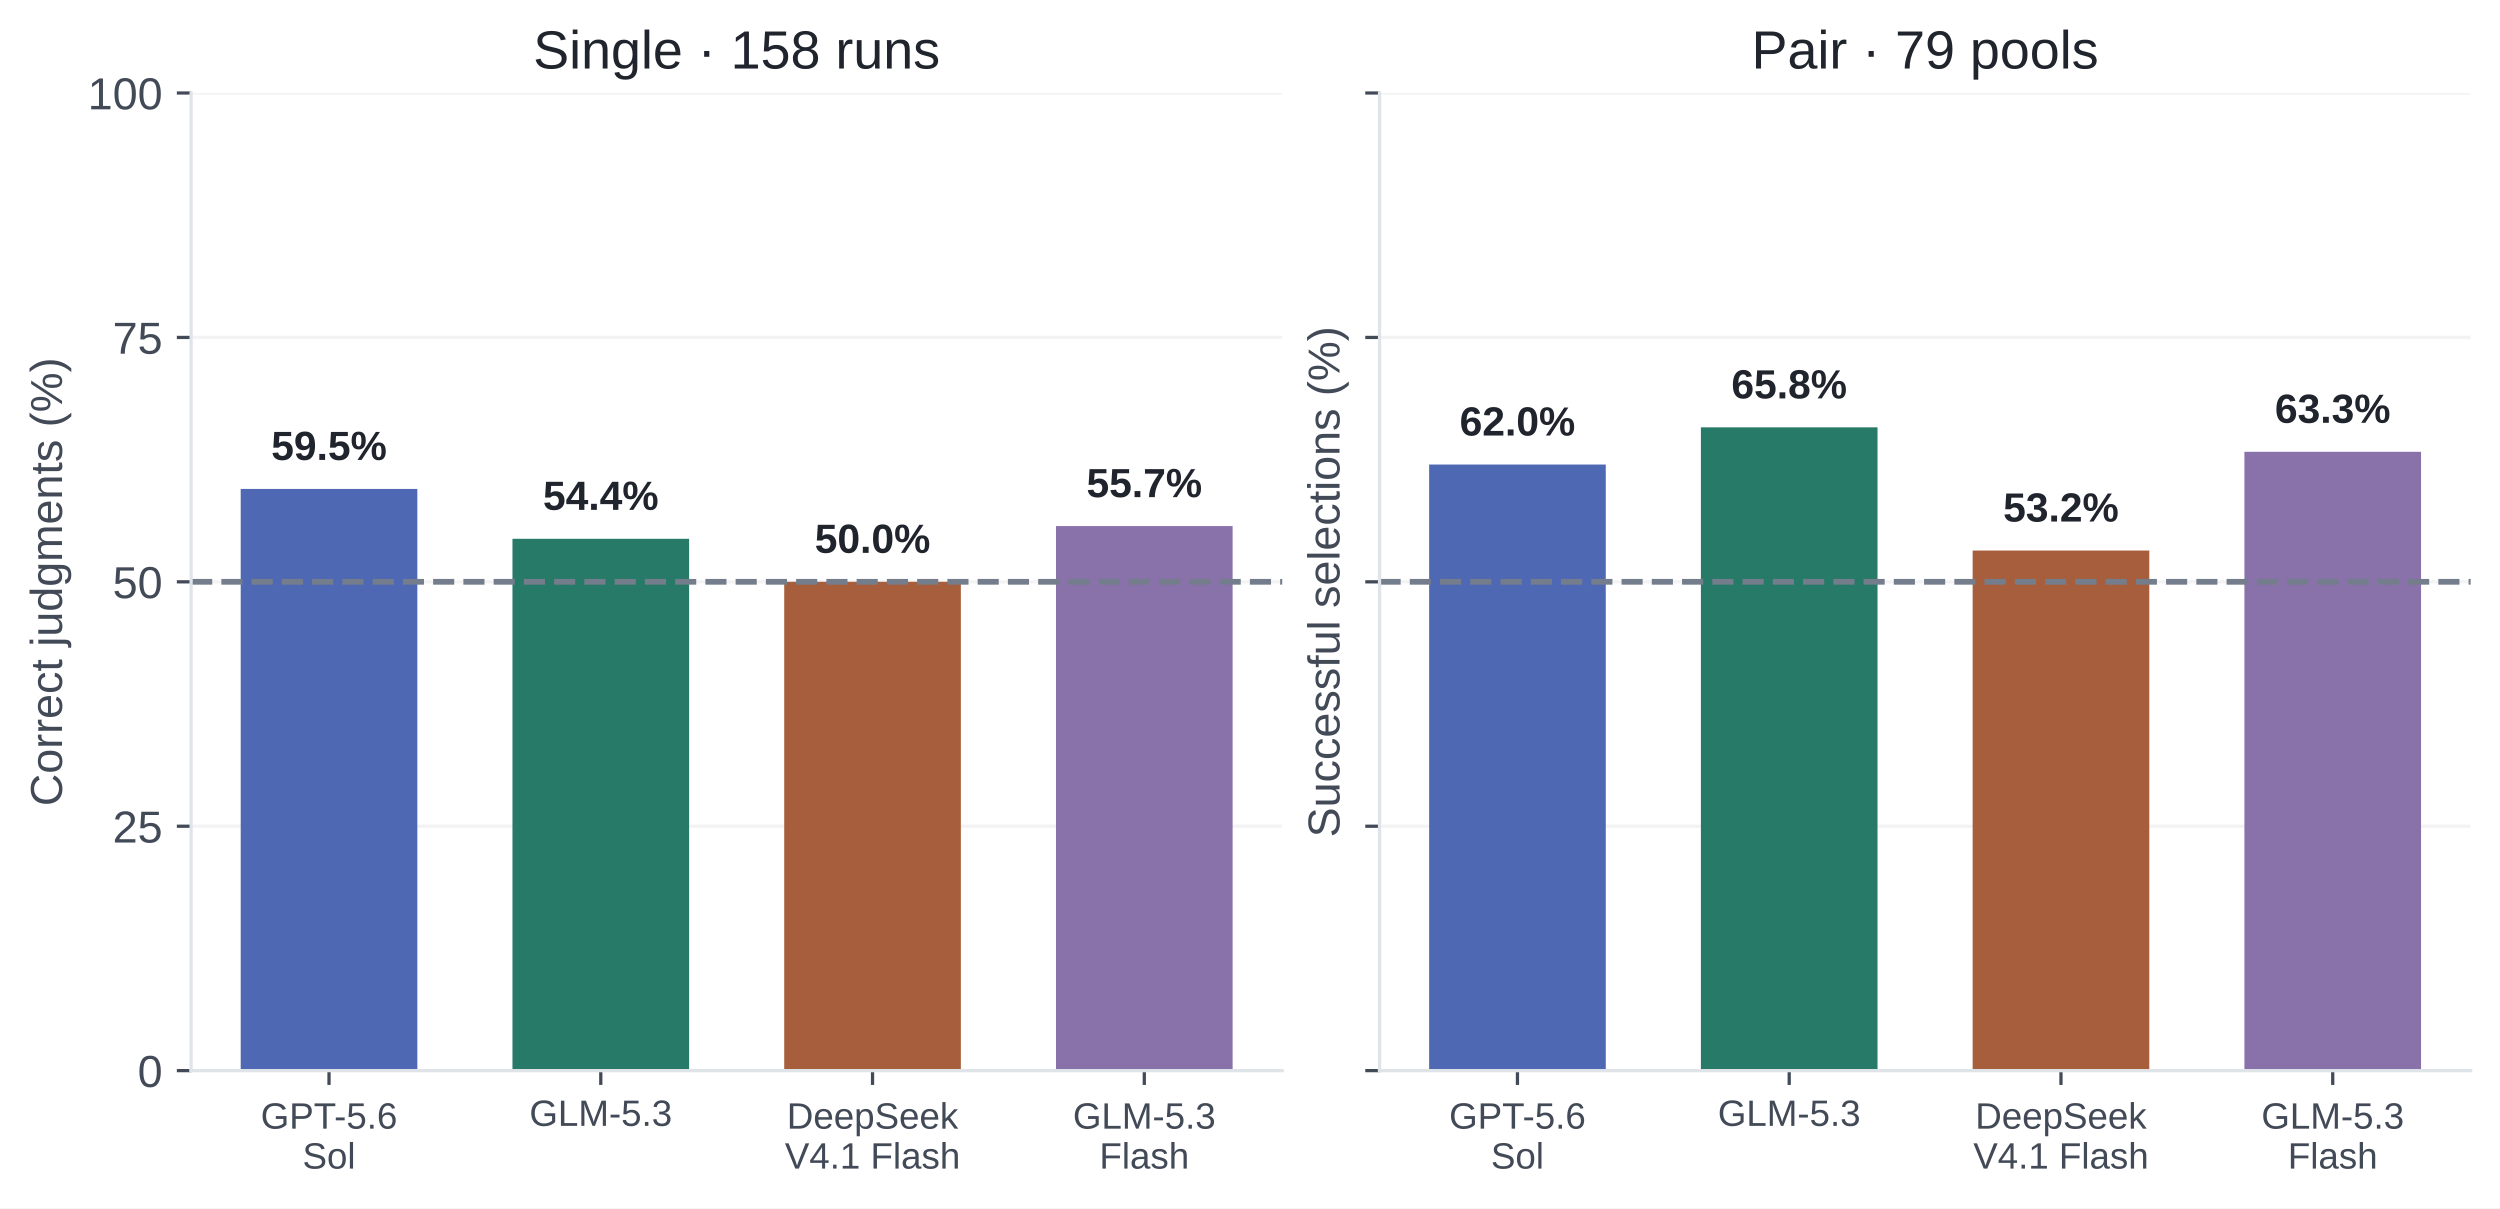
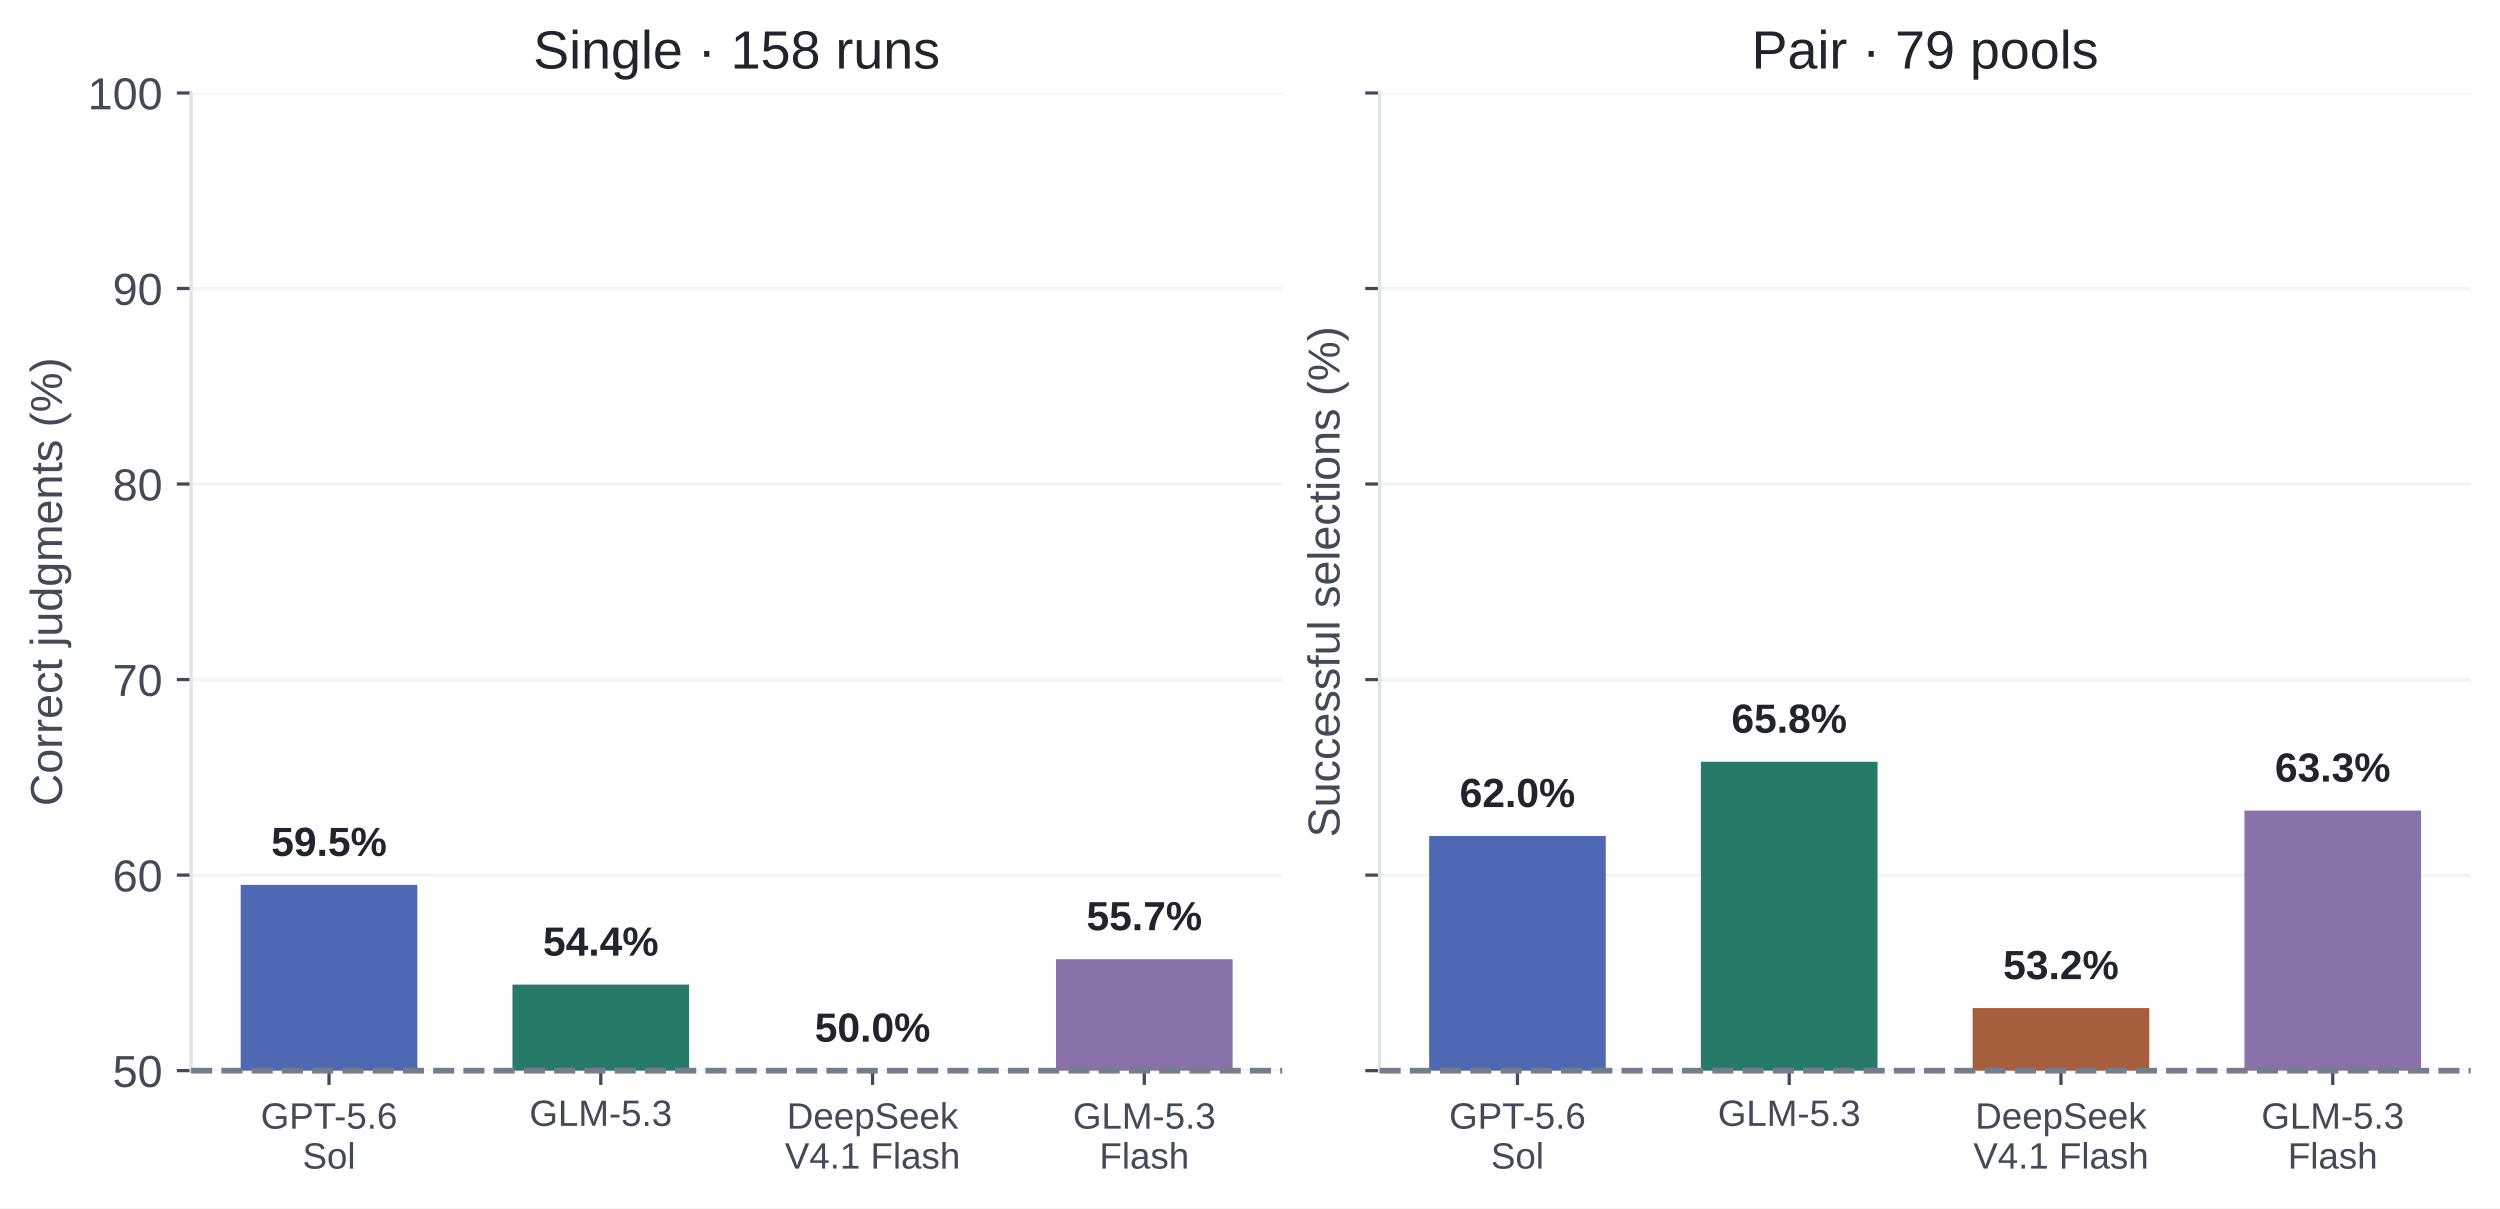
<svg xmlns="http://www.w3.org/2000/svg" xmlns:xlink="http://www.w3.org/1999/xlink" width="613.2pt" height="296.4pt" viewBox="0 0 613.2 296.4" version="1.1">
  <defs>
    <style type="text/css">*{stroke-linejoin: round; stroke-linecap: butt}</style>
  </defs>
  <g id="figure_1">
    <g id="patch_1">
      <path d="M 0 296.4  L 613.2 296.4  L 613.2 0  L 0 0  z " style="fill: #ffffff" />
    </g>
    <g id="axes_1">
      <g id="patch_2">
        <path d="M 46.875 262.609  L 314.501 262.609  L 314.501 22.81  L 46.875 22.81  z " style="fill: #ffffff" />
      </g>
      <g id="matplotlib.axis_1">
        <g id="xtick_1">
          <g id="line2d_1">
            <defs>
              <path id="mf9fdc10a8d" d="M 0 0  L 0 3.5  " style="stroke: #434a57; stroke-width: 0.8" />
            </defs>
            <g>
              <use xlink:href="#mf9fdc10a8d" x="80.703" y="262.609" style="fill: #434a57; stroke: #434a57; stroke-width: 0.8" />
            </g>
          </g>
          <g id="text_1">
            <text style="font-size: 9px; font-family: 'Arial', 'DejaVu Sans', sans-serif; fill: #434a57" transform="translate(63.94737 276.8355)">GPT-5.6</text>
            <text style="font-size: 9px; font-family: 'Arial', 'DejaVu Sans', sans-serif; fill: #434a57" transform="translate(74.19893 286.6309)">Sol</text>
          </g>
        </g>
        <g id="xtick_2">
          <g id="line2d_2">
            <g>
              <use xlink:href="#mf9fdc10a8d" x="147.36" y="262.609" style="fill: #434a57; stroke: #434a57; stroke-width: 0.8" />
            </g>
          </g>
          <g id="text_2">
            <text style="font-size: 9px; font-family: 'Arial', 'DejaVu Sans', sans-serif; text-anchor: middle; fill: #434a57" x="147.36" y="276.161" transform="rotate(-0 147.3596 276.1609)">GLM-5.3</text>
          </g>
        </g>
        <g id="xtick_3">
          <g id="line2d_3">
            <g>
              <use xlink:href="#mf9fdc10a8d" x="214.016" y="262.609" style="fill: #434a57; stroke: #434a57; stroke-width: 0.8" />
            </g>
          </g>
          <g id="text_3">
            <text style="font-size: 9px; font-family: 'Arial', 'DejaVu Sans', sans-serif; fill: #434a57" transform="translate(193.0027 276.8355)">DeepSeek</text>
            <text style="font-size: 9px; font-family: 'Arial', 'DejaVu Sans', sans-serif; fill: #434a57" transform="translate(192.5063 286.6309)">V4.1 Flash</text>
          </g>
        </g>
        <g id="xtick_4">
          <g id="line2d_4">
            <g>
              <use xlink:href="#mf9fdc10a8d" x="280.673" y="262.609" style="fill: #434a57; stroke: #434a57; stroke-width: 0.8" />
            </g>
          </g>
          <g id="text_4">
            <text style="font-size: 9px; font-family: 'Arial', 'DejaVu Sans', sans-serif; fill: #434a57" transform="translate(263.1687 276.8355)">GLM-5.3</text>
            <text style="font-size: 9px; font-family: 'Arial', 'DejaVu Sans', sans-serif; fill: #434a57" transform="translate(269.6698 286.6309)">Flash</text>
          </g>
        </g>
      </g>
      <g id="matplotlib.axis_2">
        <g id="ytick_1">
          <g id="line2d_5">
-             <path d="M 46.875 262.609  L 314.501 262.609  " clip-path="url(#p5401c1e7b5)" style="fill: none; stroke: #b0b0b0; stroke-opacity: 0.15; stroke-width: 0.8; stroke-linecap: square" />
+             <path d="M 46.875 262.609  L 314.501 262.609  " clip-path="url(#p85a650e692)" style="fill: none; stroke: #b0b0b0; stroke-opacity: 0.15; stroke-width: 0.8; stroke-linecap: square" />
          </g>
          <g id="line2d_6">
            <defs>
              <path id="md40062f3c9" d="M 0 0  L -3.5 0  " style="stroke: #434a57; stroke-width: 0.8" />
            </defs>
            <g>
              <use xlink:href="#md40062f3c9" x="46.875" y="262.609" style="fill: #434a57; stroke: #434a57; stroke-width: 0.8" />
            </g>
          </g>
          <g id="text_5">
-             <text style="font-size: 11px; font-family: 'Arial', 'DejaVu Sans', sans-serif; text-anchor: end; fill: #434a57" x="39.875" y="266.613" transform="rotate(-0 39.87455 266.6128)">0</text>
+             <text style="font-size: 11px; font-family: 'Arial', 'DejaVu Sans', sans-serif; text-anchor: end; fill: #434a57" x="39.875" y="266.613" transform="rotate(-0 39.87455 266.6128)">50</text>
          </g>
        </g>
        <g id="ytick_2">
          <g id="line2d_7">
-             <path d="M 46.875 202.659  L 314.501 202.659  " clip-path="url(#p5401c1e7b5)" style="fill: none; stroke: #b0b0b0; stroke-opacity: 0.15; stroke-width: 0.8; stroke-linecap: square" />
+             <path d="M 46.875 214.649  L 314.501 214.649  " clip-path="url(#p85a650e692)" style="fill: none; stroke: #b0b0b0; stroke-opacity: 0.15; stroke-width: 0.8; stroke-linecap: square" />
          </g>
          <g id="line2d_8">
            <g>
-               <use xlink:href="#md40062f3c9" x="46.875" y="202.659" style="fill: #434a57; stroke: #434a57; stroke-width: 0.8" />
+               <use xlink:href="#md40062f3c9" x="46.875" y="214.649" style="fill: #434a57; stroke: #434a57; stroke-width: 0.8" />
            </g>
          </g>
          <g id="text_6">
-             <text style="font-size: 11px; font-family: 'Arial', 'DejaVu Sans', sans-serif; text-anchor: end; fill: #434a57" x="39.875" y="206.663" transform="rotate(-0 39.87455 206.6632)">25</text>
+             <text style="font-size: 11px; font-family: 'Arial', 'DejaVu Sans', sans-serif; text-anchor: end; fill: #434a57" x="39.875" y="218.653" transform="rotate(-0 39.87455 218.6531)">60</text>
          </g>
        </g>
        <g id="ytick_3">
          <g id="line2d_9">
-             <path d="M 46.875 142.709  L 314.501 142.709  " clip-path="url(#p5401c1e7b5)" style="fill: none; stroke: #b0b0b0; stroke-opacity: 0.15; stroke-width: 0.8; stroke-linecap: square" />
+             <path d="M 46.875 166.689  L 314.501 166.689  " clip-path="url(#p85a650e692)" style="fill: none; stroke: #b0b0b0; stroke-opacity: 0.15; stroke-width: 0.8; stroke-linecap: square" />
          </g>
          <g id="line2d_10">
            <g>
-               <use xlink:href="#md40062f3c9" x="46.875" y="142.709" style="fill: #434a57; stroke: #434a57; stroke-width: 0.8" />
+               <use xlink:href="#md40062f3c9" x="46.875" y="166.689" style="fill: #434a57; stroke: #434a57; stroke-width: 0.8" />
            </g>
          </g>
          <g id="text_7">
-             <text style="font-size: 11px; font-family: 'Arial', 'DejaVu Sans', sans-serif; text-anchor: end; fill: #434a57" x="39.875" y="146.713" transform="rotate(-0 39.87455 146.7135)">50</text>
+             <text style="font-size: 11px; font-family: 'Arial', 'DejaVu Sans', sans-serif; text-anchor: end; fill: #434a57" x="39.875" y="170.693" transform="rotate(-0 39.87455 170.6934)">70</text>
          </g>
        </g>
        <g id="ytick_4">
          <g id="line2d_11">
-             <path d="M 46.875 82.76  L 314.501 82.76  " clip-path="url(#p5401c1e7b5)" style="fill: none; stroke: #b0b0b0; stroke-opacity: 0.15; stroke-width: 0.8; stroke-linecap: square" />
+             <path d="M 46.875 118.729  L 314.501 118.729  " clip-path="url(#p85a650e692)" style="fill: none; stroke: #b0b0b0; stroke-opacity: 0.15; stroke-width: 0.8; stroke-linecap: square" />
          </g>
          <g id="line2d_12">
            <g>
-               <use xlink:href="#md40062f3c9" x="46.875" y="82.76" style="fill: #434a57; stroke: #434a57; stroke-width: 0.8" />
+               <use xlink:href="#md40062f3c9" x="46.875" y="118.729" style="fill: #434a57; stroke: #434a57; stroke-width: 0.8" />
            </g>
          </g>
          <g id="text_8">
-             <text style="font-size: 11px; font-family: 'Arial', 'DejaVu Sans', sans-serif; text-anchor: end; fill: #434a57" x="39.875" y="86.764" transform="rotate(-0 39.87455 86.7638)">75</text>
+             <text style="font-size: 11px; font-family: 'Arial', 'DejaVu Sans', sans-serif; text-anchor: end; fill: #434a57" x="39.875" y="122.734" transform="rotate(-0 39.87455 122.7336)">80</text>
          </g>
        </g>
        <g id="ytick_5">
          <g id="line2d_13">
-             <path d="M 46.875 22.81  L 314.501 22.81  " clip-path="url(#p5401c1e7b5)" style="fill: none; stroke: #b0b0b0; stroke-opacity: 0.15; stroke-width: 0.8; stroke-linecap: square" />
+             <path d="M 46.875 70.77  L 314.501 70.77  " clip-path="url(#p85a650e692)" style="fill: none; stroke: #b0b0b0; stroke-opacity: 0.15; stroke-width: 0.8; stroke-linecap: square" />
          </g>
          <g id="line2d_14">
            <g>
+               <use xlink:href="#md40062f3c9" x="46.875" y="70.77" style="fill: #434a57; stroke: #434a57; stroke-width: 0.8" />
+             </g>
+           </g>
+           <g id="text_9">
+             <text style="font-size: 11px; font-family: 'Arial', 'DejaVu Sans', sans-serif; text-anchor: end; fill: #434a57" x="39.875" y="74.774" transform="rotate(-0 39.87455 74.77386)">90</text>
+           </g>
+         </g>
+         <g id="ytick_6">
+           <g id="line2d_15">
+             <path d="M 46.875 22.81  L 314.501 22.81  " clip-path="url(#p85a650e692)" style="fill: none; stroke: #b0b0b0; stroke-opacity: 0.15; stroke-width: 0.8; stroke-linecap: square" />
+           </g>
+           <g id="line2d_16">
+             <g>
              <use xlink:href="#md40062f3c9" x="46.875" y="22.81" style="fill: #434a57; stroke: #434a57; stroke-width: 0.8" />
            </g>
          </g>
-           <g id="text_9">
+           <g id="text_10">
            <text style="font-size: 11px; font-family: 'Arial', 'DejaVu Sans', sans-serif; text-anchor: end; fill: #434a57" x="39.875" y="26.814" transform="rotate(-0 39.87455 26.81411)">100</text>
          </g>
        </g>
-         <g id="text_10">
+         <g id="text_11">
          <text style="font-size: 11px; font-family: 'Arial', 'DejaVu Sans', sans-serif; text-anchor: middle; fill: #434a57" x="15.208" y="142.709" transform="rotate(-90 15.2083 142.7093)">Correct judgments (%)</text>
        </g>
      </g>
      <g id="patch_3">
-         <path d="M 59.039 262.609  L 102.366 262.609  L 102.366 119.928  L 59.039 119.928  z " clip-path="url(#p5401c1e7b5)" style="fill: #4f68b3" />
+         <path d="M 59.039 502.407  L 102.366 502.407  L 102.366 217.047  L 59.039 217.047  z " clip-path="url(#p85a650e692)" style="fill: #4f68b3" />
      </g>
      <g id="patch_4">
-         <path d="M 125.696 262.609  L 169.023 262.609  L 169.023 132.158  L 125.696 132.158  z " clip-path="url(#p5401c1e7b5)" style="fill: #287a68" />
+         <path d="M 125.696 502.407  L 169.023 502.407  L 169.023 241.506  L 125.696 241.506  z " clip-path="url(#p85a650e692)" style="fill: #287a68" />
      </g>
      <g id="patch_5">
-         <path d="M 192.353 262.609  L 235.68 262.609  L 235.68 142.709  L 192.353 142.709  z " clip-path="url(#p5401c1e7b5)" style="fill: #a75e3c" />
+         <path d="M 192.353 502.407  L 235.68 502.407  L 235.68 262.609  L 192.353 262.609  z " clip-path="url(#p85a650e692)" style="fill: #a75e3c" />
      </g>
      <g id="patch_6">
-         <path d="M 259.01 262.609  L 302.336 262.609  L 302.336 129.041  L 259.01 129.041  z " clip-path="url(#p5401c1e7b5)" style="fill: #8971aa" />
-       </g>
-       <g id="line2d_15">
-         <path d="M 46.875 142.709  L 314.501 142.709  " clip-path="url(#p5401c1e7b5)" style="fill: none; stroke-dasharray: 5.18,2.24; stroke-dashoffset: 0; stroke: #747d8b; stroke-width: 1.4" />
+         <path d="M 259.01 502.407  L 302.336 502.407  L 302.336 235.272  L 259.01 235.272  z " clip-path="url(#p85a650e692)" style="fill: #8971aa" />
      </g>
      <g id="patch_7">
        <path d="M 46.875 262.609  L 46.875 22.81  " style="fill: none; stroke: #dfe4e9; stroke-width: 0.8; stroke-linejoin: miter; stroke-linecap: square" />
      </g>
-       <g id="patch_8">
-         <path d="M 46.875 262.609  L 314.501 262.609  " style="fill: none; stroke: #dfe4e9; stroke-width: 0.8; stroke-linejoin: miter; stroke-linecap: square" />
-       </g>
-       <g id="text_11">
+       <g id="text_12">
+         <g id="patch_8">
+           <path d="M 66.226 212.347  L 95.179 212.347  L 95.179 202.362  L 66.226 202.362  z " style="fill: #ffffff" />
+         </g>
+         <text style="font-weight: 700; font-size: 10px; font-family: 'Arial', 'DejaVu Sans', sans-serif; text-anchor: middle; fill: #20242d" x="80.703" y="209.942" transform="rotate(-0 80.70284 209.9424)">59.5%</text>
+       </g>
+       <g id="text_13">
        <g id="patch_9">
-           <path d="M 66.226 115.228  L 95.179 115.228  L 95.179 105.244  L 66.226 105.244  z " style="fill: #ffffff" />
-         </g>
-         <text style="font-weight: 700; font-size: 10px; font-family: 'Arial', 'DejaVu Sans', sans-serif; text-anchor: middle; fill: #20242d" x="80.703" y="112.824" transform="rotate(-0 80.70284 112.824)">59.5%</text>
-       </g>
-       <g id="text_12">
+           <path d="M 132.883 236.806  L 161.836 236.806  L 161.836 226.822  L 132.883 226.822  z " style="fill: #ffffff" />
+         </g>
+         <text style="font-weight: 700; font-size: 10px; font-family: 'Arial', 'DejaVu Sans', sans-serif; text-anchor: middle; fill: #20242d" x="147.36" y="234.402" transform="rotate(-0 147.3596 234.4019)">54.4%</text>
+       </g>
+       <g id="text_14">
        <g id="patch_10">
-           <path d="M 132.883 127.458  L 161.836 127.458  L 161.836 117.473  L 132.883 117.473  z " style="fill: #ffffff" />
-         </g>
-         <text style="font-weight: 700; font-size: 10px; font-family: 'Arial', 'DejaVu Sans', sans-serif; text-anchor: middle; fill: #20242d" x="147.36" y="125.054" transform="rotate(-0 147.3596 125.0537)">54.4%</text>
-       </g>
-       <g id="text_13">
+           <path d="M 199.54 257.909  L 228.493 257.909  L 228.493 247.924  L 199.54 247.924  z " style="fill: #ffffff" />
+         </g>
+         <text style="font-weight: 700; font-size: 10px; font-family: 'Arial', 'DejaVu Sans', sans-serif; text-anchor: middle; fill: #20242d" x="214.016" y="255.504" transform="rotate(-0 214.0163 255.5042)">50.0%</text>
+       </g>
+       <g id="text_15">
        <g id="patch_11">
-           <path d="M 199.54 138.009  L 228.493 138.009  L 228.493 128.025  L 199.54 128.025  z " style="fill: #ffffff" />
-         </g>
-         <text style="font-weight: 700; font-size: 10px; font-family: 'Arial', 'DejaVu Sans', sans-serif; text-anchor: middle; fill: #20242d" x="214.016" y="135.605" transform="rotate(-0 214.0163 135.6048)">50.0%</text>
-       </g>
-       <g id="text_14">
-         <g id="patch_12">
-           <path d="M 266.196 124.341  L 295.15 124.341  L 295.15 114.356  L 266.196 114.356  z " style="fill: #ffffff" />
-         </g>
-         <text style="font-weight: 700; font-size: 10px; font-family: 'Arial', 'DejaVu Sans', sans-serif; text-anchor: middle; fill: #20242d" x="280.673" y="121.936" transform="rotate(-0 280.673 121.9363)">55.7%</text>
-       </g>
-       <g id="text_15">
+           <path d="M 266.196 230.572  L 295.15 230.572  L 295.15 220.587  L 266.196 220.587  z " style="fill: #ffffff" />
+         </g>
+         <text style="font-weight: 700; font-size: 10px; font-family: 'Arial', 'DejaVu Sans', sans-serif; text-anchor: middle; fill: #20242d" x="280.673" y="228.167" transform="rotate(-0 280.673 228.1672)">55.7%</text>
+       </g>
+       <g id="text_16">
        <text style="font-size: 13.2px; font-family: 'Arial', 'DejaVu Sans', sans-serif; text-anchor: middle; fill: #20242d" x="180.688" y="16.81" transform="rotate(-0 180.6879 16.80996)">Single · 158 runs</text>
+       </g>
+       <g id="line2d_17">
+         <path d="M 46.875 262.609  L 314.501 262.609  " style="fill: none; stroke-dasharray: 5.18,2.24; stroke-dashoffset: 0; stroke: #747d8b; stroke-width: 1.4" />
      </g>
    </g>
    <g id="axes_2">
-       <g id="patch_13">
+       <g id="patch_12">
        <path d="M 338.373 262.609  L 606 262.609  L 606 22.81  L 338.373 22.81  z " style="fill: #ffffff" />
      </g>
      <g id="matplotlib.axis_3">
        <g id="xtick_5">
-           <g id="line2d_16">
+           <g id="line2d_18">
            <g>
              <use xlink:href="#mf9fdc10a8d" x="372.201" y="262.609" style="fill: #434a57; stroke: #434a57; stroke-width: 0.8" />
            </g>
          </g>
-           <g id="text_16">
+           <g id="text_17">
            <text style="font-size: 9px; font-family: 'Arial', 'DejaVu Sans', sans-serif; fill: #434a57" transform="translate(355.4456 276.8355)">GPT-5.6</text>
            <text style="font-size: 9px; font-family: 'Arial', 'DejaVu Sans', sans-serif; fill: #434a57" transform="translate(365.6971 286.6309)">Sol</text>
          </g>
        </g>
        <g id="xtick_6">
-           <g id="line2d_17">
+           <g id="line2d_19">
            <g>
              <use xlink:href="#mf9fdc10a8d" x="438.858" y="262.609" style="fill: #434a57; stroke: #434a57; stroke-width: 0.8" />
            </g>
          </g>
-           <g id="text_17">
+           <g id="text_18">
            <text style="font-size: 9px; font-family: 'Arial', 'DejaVu Sans', sans-serif; text-anchor: middle; fill: #434a57" x="438.858" y="276.161" transform="rotate(-0 438.8578 276.1609)">GLM-5.3</text>
          </g>
        </g>
        <g id="xtick_7">
-           <g id="line2d_18">
+           <g id="line2d_20">
            <g>
              <use xlink:href="#mf9fdc10a8d" x="505.515" y="262.609" style="fill: #434a57; stroke: #434a57; stroke-width: 0.8" />
            </g>
          </g>
-           <g id="text_18">
+           <g id="text_19">
            <text style="font-size: 9px; font-family: 'Arial', 'DejaVu Sans', sans-serif; fill: #434a57" transform="translate(484.5009 276.8355)">DeepSeek</text>
            <text style="font-size: 9px; font-family: 'Arial', 'DejaVu Sans', sans-serif; fill: #434a57" transform="translate(484.0045 286.6309)">V4.1 Flash</text>
          </g>
        </g>
        <g id="xtick_8">
-           <g id="line2d_19">
+           <g id="line2d_21">
            <g>
              <use xlink:href="#mf9fdc10a8d" x="572.171" y="262.609" style="fill: #434a57; stroke: #434a57; stroke-width: 0.8" />
            </g>
          </g>
-           <g id="text_19">
+           <g id="text_20">
            <text style="font-size: 9px; font-family: 'Arial', 'DejaVu Sans', sans-serif; fill: #434a57" transform="translate(554.6669 276.8355)">GLM-5.3</text>
            <text style="font-size: 9px; font-family: 'Arial', 'DejaVu Sans', sans-serif; fill: #434a57" transform="translate(561.168 286.6309)">Flash</text>
          </g>
        </g>
      </g>
      <g id="matplotlib.axis_4">
-         <g id="ytick_6">
-           <g id="line2d_20">
-             <path d="M 338.373 262.609  L 606 262.609  " clip-path="url(#pb64a651818)" style="fill: none; stroke: #b0b0b0; stroke-opacity: 0.15; stroke-width: 0.8; stroke-linecap: square" />
-           </g>
-           <g id="line2d_21">
-             <g>
-               <use xlink:href="#md40062f3c9" x="338.373" y="262.609" style="fill: #434a57; stroke: #434a57; stroke-width: 0.8" />
-             </g>
-           </g>
-         </g>
        <g id="ytick_7">
          <g id="line2d_22">
-             <path d="M 338.373 202.659  L 606 202.659  " clip-path="url(#pb64a651818)" style="fill: none; stroke: #b0b0b0; stroke-opacity: 0.15; stroke-width: 0.8; stroke-linecap: square" />
+             <path d="M 338.373 262.609  L 606 262.609  " clip-path="url(#pd0cfb07f08)" style="fill: none; stroke: #b0b0b0; stroke-opacity: 0.15; stroke-width: 0.8; stroke-linecap: square" />
          </g>
          <g id="line2d_23">
            <g>
-               <use xlink:href="#md40062f3c9" x="338.373" y="202.659" style="fill: #434a57; stroke: #434a57; stroke-width: 0.8" />
+               <use xlink:href="#md40062f3c9" x="338.373" y="262.609" style="fill: #434a57; stroke: #434a57; stroke-width: 0.8" />
            </g>
          </g>
        </g>
        <g id="ytick_8">
          <g id="line2d_24">
-             <path d="M 338.373 142.709  L 606 142.709  " clip-path="url(#pb64a651818)" style="fill: none; stroke: #b0b0b0; stroke-opacity: 0.15; stroke-width: 0.8; stroke-linecap: square" />
+             <path d="M 338.373 214.649  L 606 214.649  " clip-path="url(#pd0cfb07f08)" style="fill: none; stroke: #b0b0b0; stroke-opacity: 0.15; stroke-width: 0.8; stroke-linecap: square" />
          </g>
          <g id="line2d_25">
            <g>
-               <use xlink:href="#md40062f3c9" x="338.373" y="142.709" style="fill: #434a57; stroke: #434a57; stroke-width: 0.8" />
+               <use xlink:href="#md40062f3c9" x="338.373" y="214.649" style="fill: #434a57; stroke: #434a57; stroke-width: 0.8" />
            </g>
          </g>
        </g>
        <g id="ytick_9">
          <g id="line2d_26">
-             <path d="M 338.373 82.76  L 606 82.76  " clip-path="url(#pb64a651818)" style="fill: none; stroke: #b0b0b0; stroke-opacity: 0.15; stroke-width: 0.8; stroke-linecap: square" />
+             <path d="M 338.373 166.689  L 606 166.689  " clip-path="url(#pd0cfb07f08)" style="fill: none; stroke: #b0b0b0; stroke-opacity: 0.15; stroke-width: 0.8; stroke-linecap: square" />
          </g>
          <g id="line2d_27">
            <g>
-               <use xlink:href="#md40062f3c9" x="338.373" y="82.76" style="fill: #434a57; stroke: #434a57; stroke-width: 0.8" />
+               <use xlink:href="#md40062f3c9" x="338.373" y="166.689" style="fill: #434a57; stroke: #434a57; stroke-width: 0.8" />
            </g>
          </g>
        </g>
        <g id="ytick_10">
          <g id="line2d_28">
-             <path d="M 338.373 22.81  L 606 22.81  " clip-path="url(#pb64a651818)" style="fill: none; stroke: #b0b0b0; stroke-opacity: 0.15; stroke-width: 0.8; stroke-linecap: square" />
+             <path d="M 338.373 118.729  L 606 118.729  " clip-path="url(#pd0cfb07f08)" style="fill: none; stroke: #b0b0b0; stroke-opacity: 0.15; stroke-width: 0.8; stroke-linecap: square" />
          </g>
          <g id="line2d_29">
            <g>
+               <use xlink:href="#md40062f3c9" x="338.373" y="118.729" style="fill: #434a57; stroke: #434a57; stroke-width: 0.8" />
+             </g>
+           </g>
+         </g>
+         <g id="ytick_11">
+           <g id="line2d_30">
+             <path d="M 338.373 70.77  L 606 70.77  " clip-path="url(#pd0cfb07f08)" style="fill: none; stroke: #b0b0b0; stroke-opacity: 0.15; stroke-width: 0.8; stroke-linecap: square" />
+           </g>
+           <g id="line2d_31">
+             <g>
+               <use xlink:href="#md40062f3c9" x="338.373" y="70.77" style="fill: #434a57; stroke: #434a57; stroke-width: 0.8" />
+             </g>
+           </g>
+         </g>
+         <g id="ytick_12">
+           <g id="line2d_32">
+             <path d="M 338.373 22.81  L 606 22.81  " clip-path="url(#pd0cfb07f08)" style="fill: none; stroke: #b0b0b0; stroke-opacity: 0.15; stroke-width: 0.8; stroke-linecap: square" />
+           </g>
+           <g id="line2d_33">
+             <g>
              <use xlink:href="#md40062f3c9" x="338.373" y="22.81" style="fill: #434a57; stroke: #434a57; stroke-width: 0.8" />
            </g>
          </g>
        </g>
-         <g id="text_20">
+         <g id="text_21">
          <text style="font-size: 11px; font-family: 'Arial', 'DejaVu Sans', sans-serif; text-anchor: middle; fill: #434a57" x="328.558" y="142.709" transform="rotate(-90 328.5576 142.7093)">Successful selections (%)</text>
        </g>
      </g>
+       <g id="patch_13">
+         <path d="M 350.538 502.407  L 393.864 502.407  L 393.864 205.057  L 350.538 205.057  z " clip-path="url(#pd0cfb07f08)" style="fill: #4f68b3" />
+       </g>
      <g id="patch_14">
-         <path d="M 350.538 262.609  L 393.864 262.609  L 393.864 113.933  L 350.538 113.933  z " clip-path="url(#pb64a651818)" style="fill: #4f68b3" />
+         <path d="M 417.194 502.407  L 460.521 502.407  L 460.521 186.832  L 417.194 186.832  z " clip-path="url(#pd0cfb07f08)" style="fill: #287a68" />
      </g>
      <g id="patch_15">
-         <path d="M 417.194 262.609  L 460.521 262.609  L 460.521 104.821  L 417.194 104.821  z " clip-path="url(#pb64a651818)" style="fill: #287a68" />
+         <path d="M 483.851 502.407  L 527.178 502.407  L 527.178 247.262  L 483.851 247.262  z " clip-path="url(#pd0cfb07f08)" style="fill: #a75e3c" />
      </g>
      <g id="patch_16">
-         <path d="M 483.851 262.609  L 527.178 262.609  L 527.178 135.036  L 483.851 135.036  z " clip-path="url(#pb64a651818)" style="fill: #a75e3c" />
+         <path d="M 550.508 502.407  L 593.835 502.407  L 593.835 198.822  L 550.508 198.822  z " clip-path="url(#pd0cfb07f08)" style="fill: #8971aa" />
      </g>
      <g id="patch_17">
-         <path d="M 550.508 262.609  L 593.835 262.609  L 593.835 110.816  L 550.508 110.816  z " clip-path="url(#pb64a651818)" style="fill: #8971aa" />
-       </g>
-       <g id="line2d_30">
-         <path d="M 338.373 142.709  L 606 142.709  " clip-path="url(#pb64a651818)" style="fill: none; stroke-dasharray: 5.18,2.24; stroke-dashoffset: 0; stroke: #747d8b; stroke-width: 1.4" />
-       </g>
-       <g id="patch_18">
        <path d="M 338.373 262.609  L 338.373 22.81  " style="fill: none; stroke: #dfe4e9; stroke-width: 0.8; stroke-linejoin: miter; stroke-linecap: square" />
      </g>
-       <g id="patch_19">
-         <path d="M 338.373 262.609  L 606 262.609  " style="fill: none; stroke: #dfe4e9; stroke-width: 0.8; stroke-linejoin: miter; stroke-linecap: square" />
-       </g>
-       <g id="text_21">
+       <g id="text_22">
+         <g id="patch_18">
+           <path d="M 357.724 200.357  L 386.678 200.357  L 386.678 190.372  L 357.724 190.372  z " style="fill: #ffffff" />
+         </g>
+         <text style="font-weight: 700; font-size: 10px; font-family: 'Arial', 'DejaVu Sans', sans-serif; text-anchor: middle; fill: #20242d" x="372.201" y="197.953" transform="rotate(-0 372.2011 197.9525)">62.0%</text>
+       </g>
+       <g id="text_23">
+         <g id="patch_19">
+           <path d="M 424.381 182.132  L 453.334 182.132  L 453.334 172.148  L 424.381 172.148  z " style="fill: #ffffff" />
+         </g>
+         <text style="font-weight: 700; font-size: 10px; font-family: 'Arial', 'DejaVu Sans', sans-serif; text-anchor: middle; fill: #20242d" x="438.858" y="179.728" transform="rotate(-0 438.8578 179.7278)">65.8%</text>
+       </g>
+       <g id="text_24">
        <g id="patch_20">
-           <path d="M 357.724 109.233  L 386.678 109.233  L 386.678 99.249  L 357.724 99.249  z " style="fill: #ffffff" />
-         </g>
-         <text style="font-weight: 700; font-size: 10px; font-family: 'Arial', 'DejaVu Sans', sans-serif; text-anchor: middle; fill: #20242d" x="372.201" y="106.829" transform="rotate(-0 372.2011 106.829)">62.0%</text>
-       </g>
-       <g id="text_22">
+           <path d="M 491.038 242.562  L 519.991 242.562  L 519.991 232.577  L 491.038 232.577  z " style="fill: #ffffff" />
+         </g>
+         <text style="font-weight: 700; font-size: 10px; font-family: 'Arial', 'DejaVu Sans', sans-serif; text-anchor: middle; fill: #20242d" x="505.515" y="240.157" transform="rotate(-0 505.5145 240.1571)">53.2%</text>
+       </g>
+       <g id="text_25">
        <g id="patch_21">
-           <path d="M 424.381 100.121  L 453.334 100.121  L 453.334 90.136  L 424.381 90.136  z " style="fill: #ffffff" />
-         </g>
-         <text style="font-weight: 700; font-size: 10px; font-family: 'Arial', 'DejaVu Sans', sans-serif; text-anchor: middle; fill: #20242d" x="438.858" y="97.717" transform="rotate(-0 438.8578 97.71664)">65.8%</text>
-       </g>
-       <g id="text_23">
-         <g id="patch_22">
-           <path d="M 491.038 130.336  L 519.991 130.336  L 519.991 120.351  L 491.038 120.351  z " style="fill: #ffffff" />
-         </g>
-         <text style="font-weight: 700; font-size: 10px; font-family: 'Arial', 'DejaVu Sans', sans-serif; text-anchor: middle; fill: #20242d" x="505.515" y="127.931" transform="rotate(-0 505.5145 127.9313)">53.2%</text>
-       </g>
-       <g id="text_24">
-         <g id="patch_23">
-           <path d="M 557.695 106.116  L 586.648 106.116  L 586.648 96.131  L 557.695 96.131  z " style="fill: #ffffff" />
-         </g>
-         <text style="font-weight: 700; font-size: 10px; font-family: 'Arial', 'DejaVu Sans', sans-serif; text-anchor: middle; fill: #20242d" x="572.171" y="103.712" transform="rotate(-0 572.1712 103.7116)">63.3%</text>
-       </g>
-       <g id="text_25">
+           <path d="M 557.695 194.122  L 586.648 194.122  L 586.648 184.137  L 557.695 184.137  z " style="fill: #ffffff" />
+         </g>
+         <text style="font-weight: 700; font-size: 10px; font-family: 'Arial', 'DejaVu Sans', sans-serif; text-anchor: middle; fill: #20242d" x="572.171" y="191.718" transform="rotate(-0 572.1712 191.7177)">63.3%</text>
+       </g>
+       <g id="text_26">
        <text style="font-size: 13.2px; font-family: 'Arial', 'DejaVu Sans', sans-serif; text-anchor: middle; fill: #20242d" x="472.186" y="16.81" transform="rotate(-0 472.1861 16.80996)">Pair · 79 pools</text>
+       </g>
+       <g id="line2d_34">
+         <path d="M 338.373 262.609  L 606 262.609  " style="fill: none; stroke-dasharray: 5.18,2.24; stroke-dashoffset: 0; stroke: #747d8b; stroke-width: 1.4" />
      </g>
    </g>
  </g>
  <defs>
-     <clipPath id="p5401c1e7b5">
+     <clipPath id="p85a650e692">
      <rect x="46.875" y="22.81" width="267.627" height="239.799" />
    </clipPath>
-     <clipPath id="pb64a651818">
+     <clipPath id="pd0cfb07f08">
      <rect x="338.373" y="22.81" width="267.627" height="239.799" />
    </clipPath>
  </defs>
</svg>
